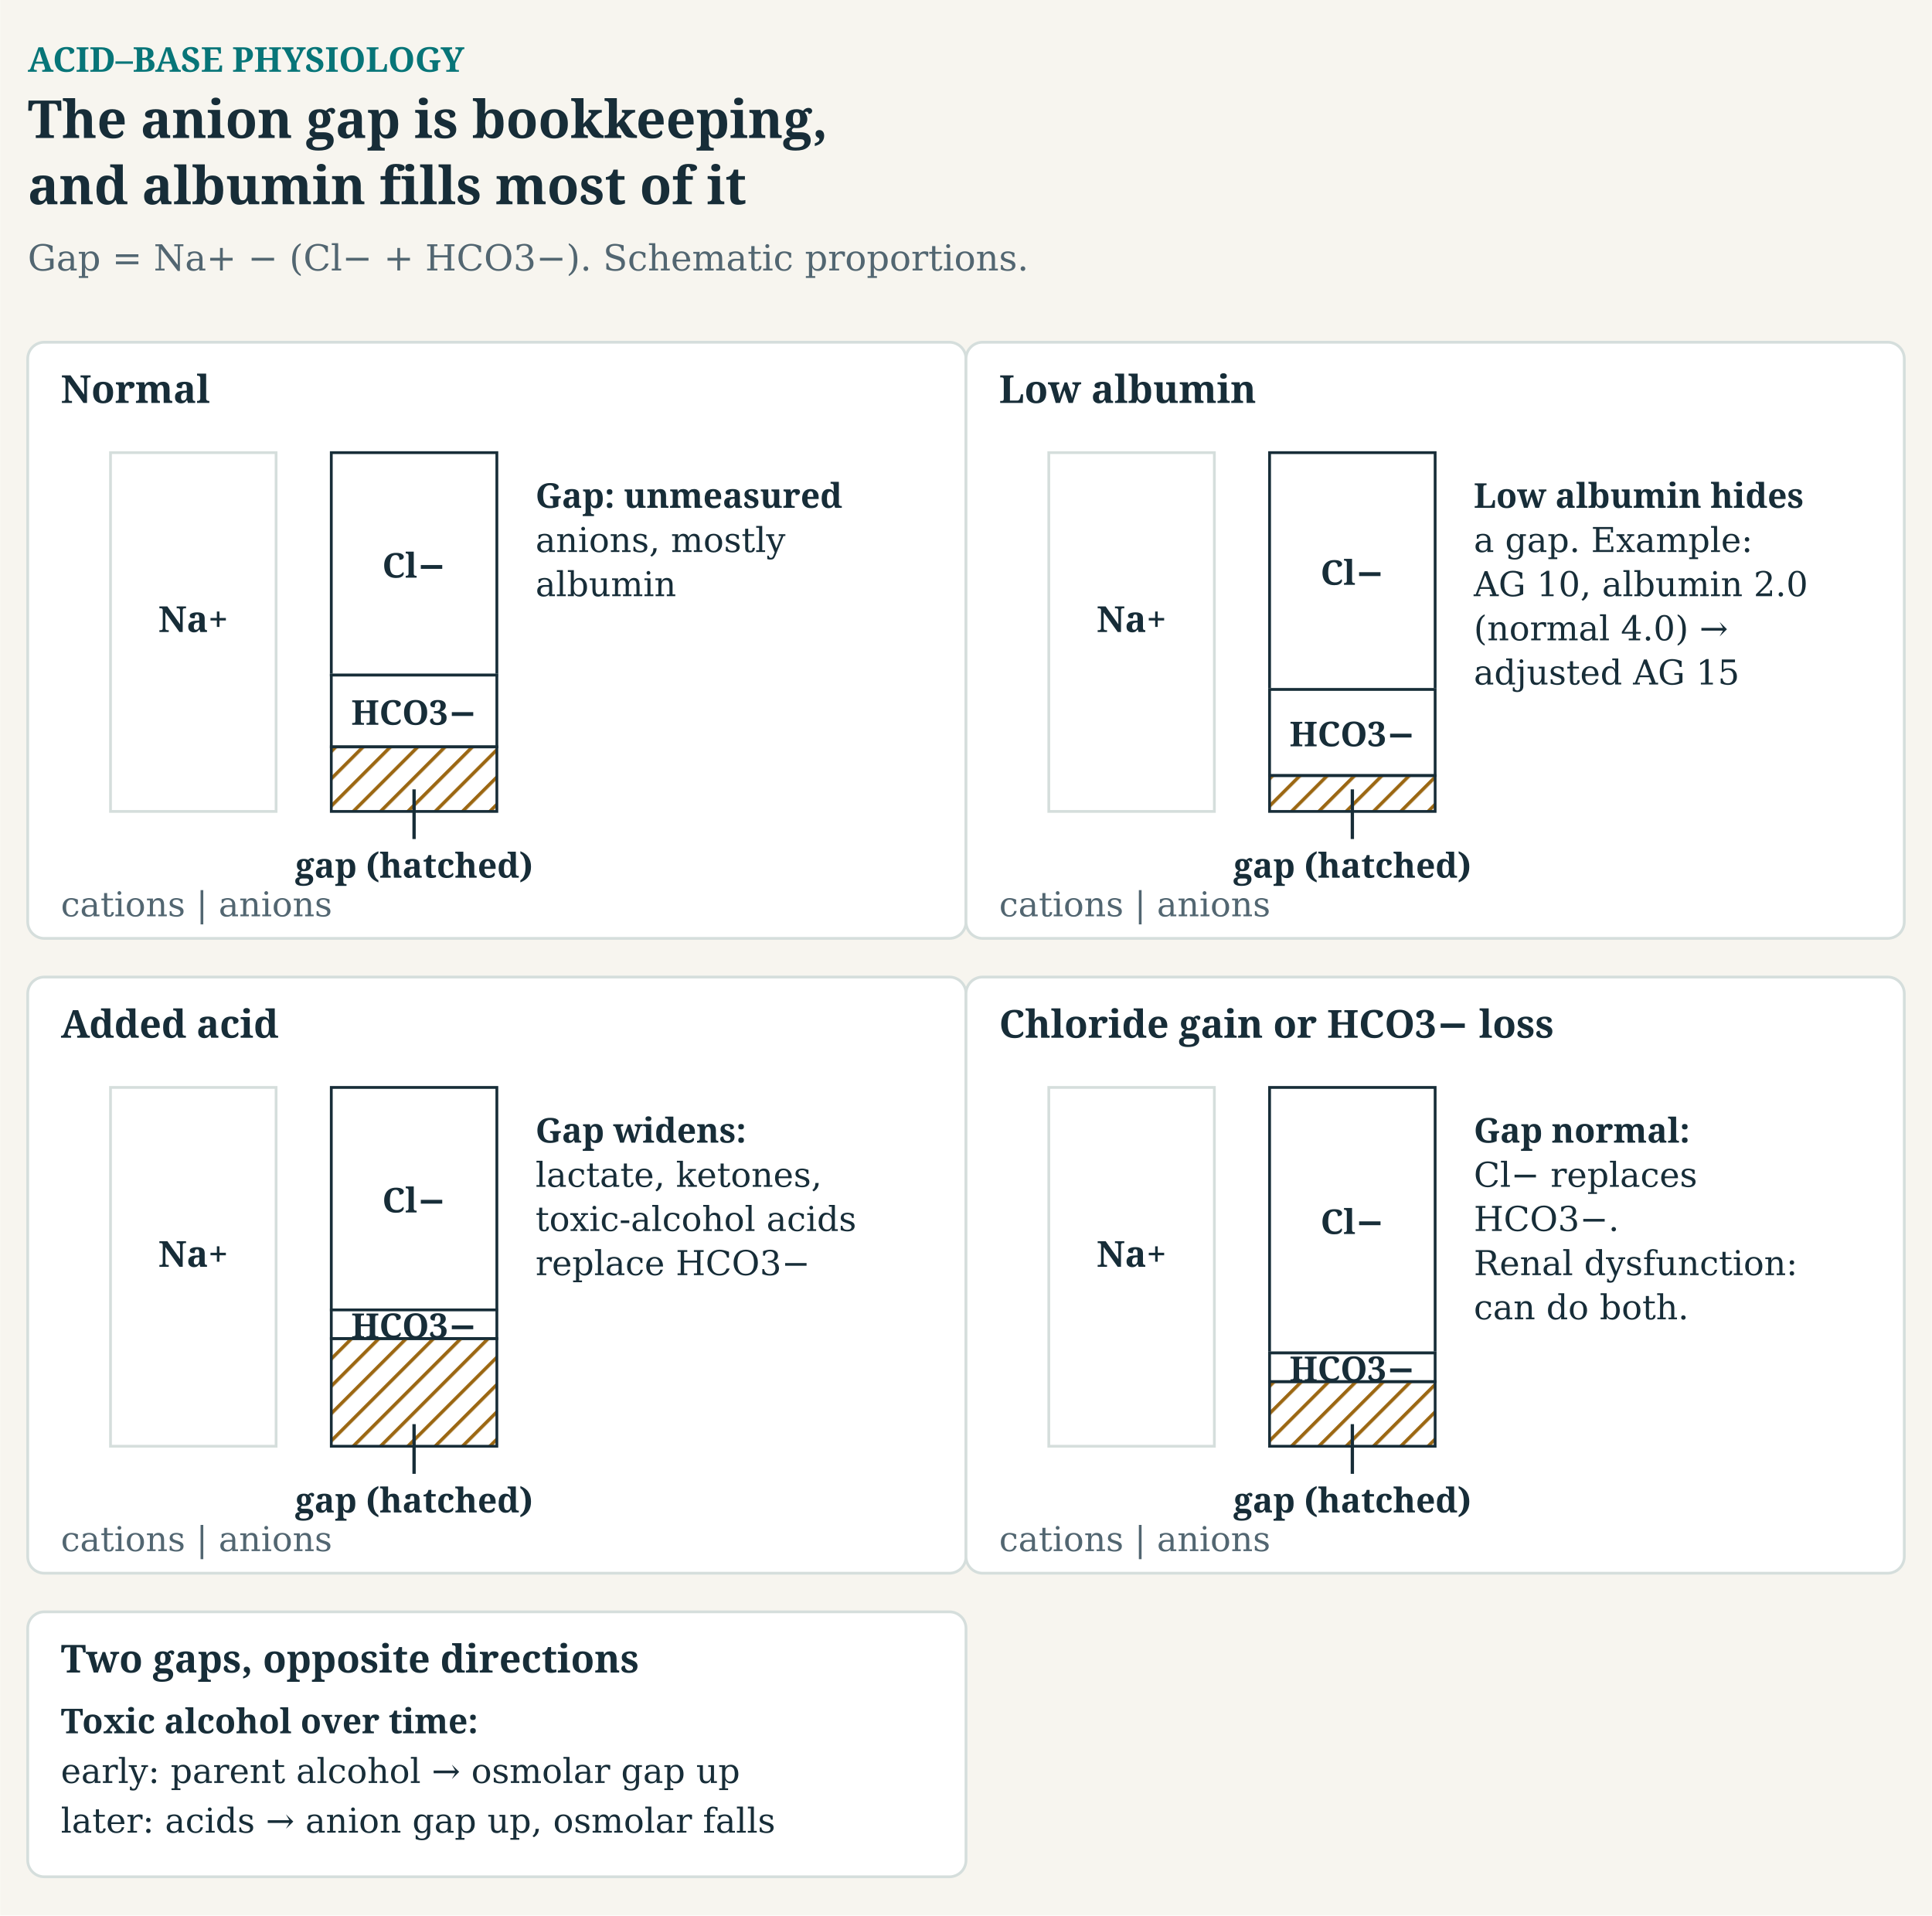
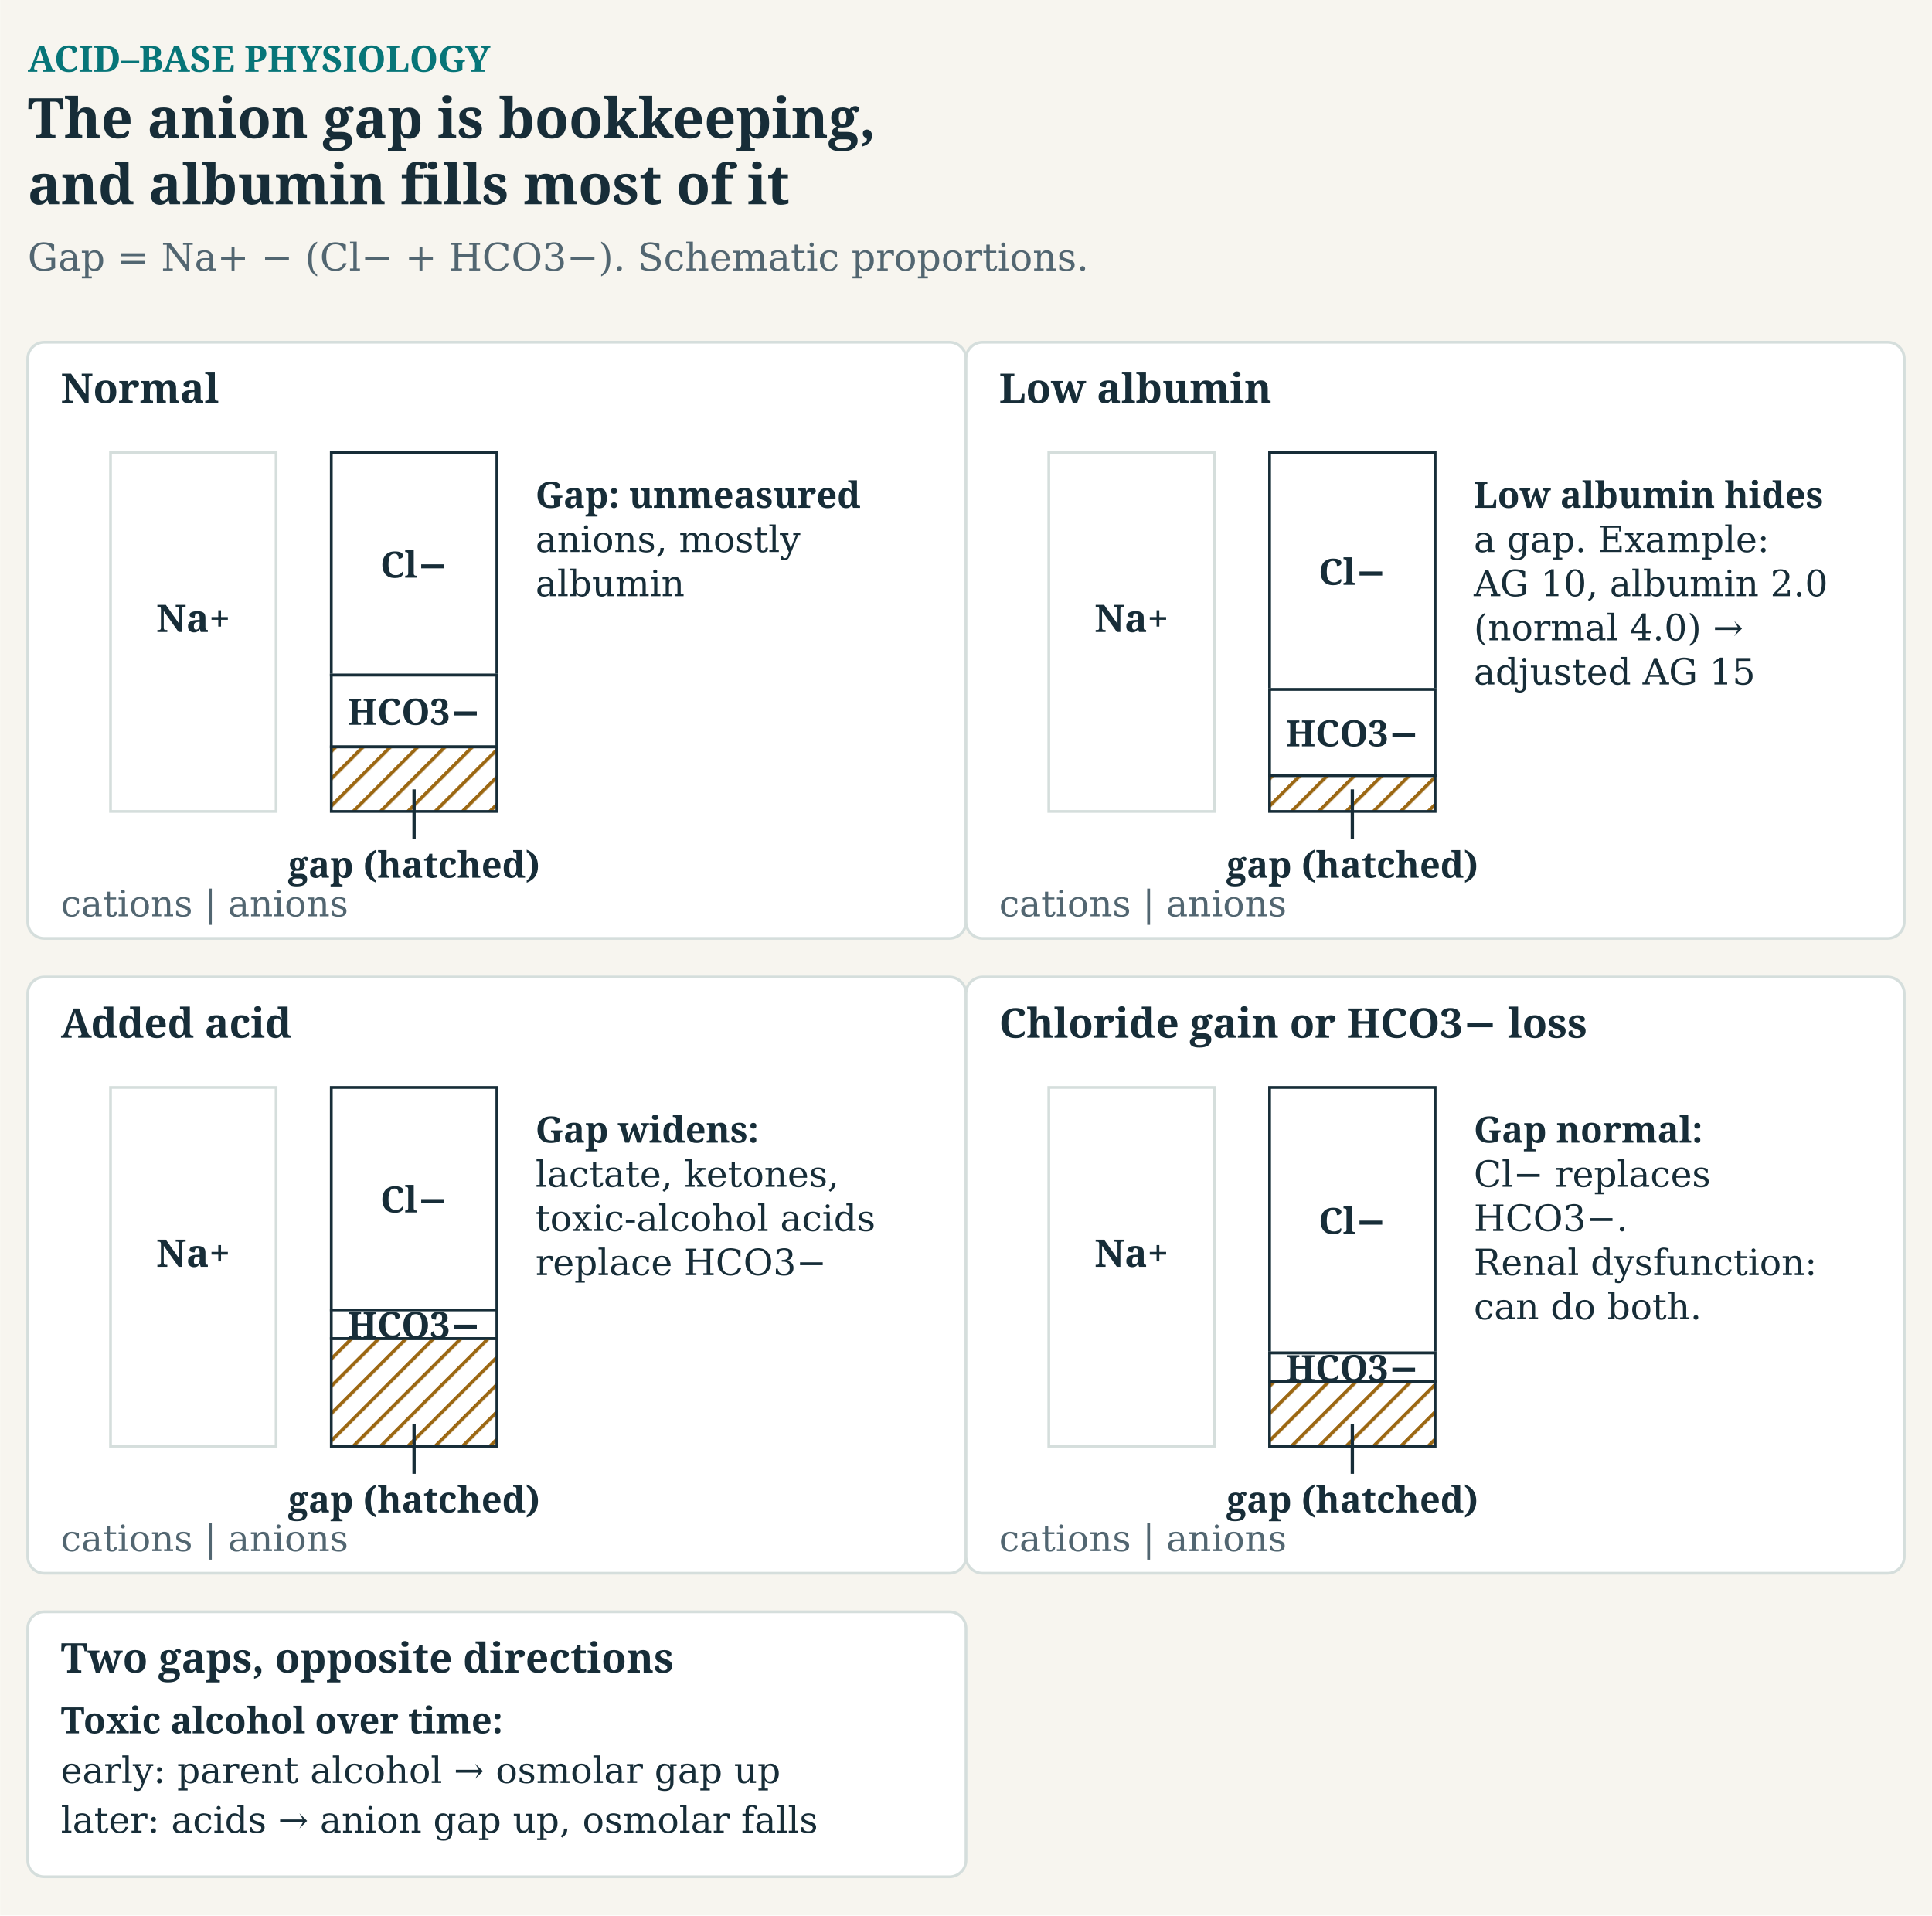
<svg xmlns="http://www.w3.org/2000/svg" class="diagram-print" viewBox="0 0 700 694" width="6.9in" height="6.84in" role="img" aria-labelledby="fig-r8-03-anion-gap-bookkeeping-print-title" aria-describedby="fig-r8-03-anion-gap-bookkeeping-print-desc">
  <style>text{font-family:Literata,'DejaVu Serif',Georgia,serif}text[font-weight='700']{font-family:Fraunces,Literata,Georgia,serif}.t-ink{fill:var(--fig-ink,#172d38)}.s-ink{stroke:var(--fig-ink,#172d38);fill:none}.f-ink{fill:var(--fig-ink,#172d38)}.t-muted{fill:var(--fig-muted,#526671)}.s-muted{stroke:var(--fig-muted,#526671);fill:none}.f-muted{fill:var(--fig-muted,#526671)}.t-teal{fill:var(--fig-teal,#077578)}.s-teal{stroke:var(--fig-teal,#077578);fill:none}.f-teal{fill:var(--fig-teal,#077578)}.t-red{fill:var(--fig-red,#af4639)}.s-red{stroke:var(--fig-red,#af4639);fill:none}.f-red{fill:var(--fig-red,#af4639)}.t-gold{fill:var(--fig-gold,#996613)}.s-gold{stroke:var(--fig-gold,#996613);fill:none}.f-gold{fill:var(--fig-gold,#996613)}.t-rule{fill:var(--fig-rule,#d5dedc)}.s-rule{stroke:var(--fig-rule,#d5dedc);fill:none}.f-rule{fill:var(--fig-rule,#d5dedc)}.bg{fill:var(--fig-canvas,#f7f5ef)}.pn{fill:var(--fig-panel,#ffffff);stroke:var(--fig-rule,#d5dedc)}.hatch{fill:url(#fig-r8-03-anion-gap-bookkeeping-print-h)}</style>
  <defs>
    <marker id="fig-r8-03-anion-gap-bookkeeping-print-ar" viewBox="0 0 10 10" refX="9" refY="5" markerWidth="7" markerHeight="7" orient="auto-start-reverse">
      <path d="M0,0L10,5L0,10z" class="f-ink" />
    </marker>
    <pattern id="fig-r8-03-anion-gap-bookkeeping-print-h" width="7" height="7" patternUnits="userSpaceOnUse" patternTransform="rotate(45)">
      <line x1="0" y1="0" x2="0" y2="7" class="s-gold" stroke-width="2.5" />
    </pattern>
  </defs>
  <rect class="bg" width="700" height="694" />
  <g transform="translate(10,10)">
-     <text x="0" y="16" font-size="12.4" text-anchor="start" font-weight="700" class="t-teal">ACID–BASE PHYSIOLOGY</text>
-     <text x="0" y="40" font-size="19" text-anchor="start" font-weight="700" class="t-ink">The anion gap is bookkeeping,</text>
-     <text x="0" y="64" font-size="19" text-anchor="start" font-weight="700" class="t-ink">and albumin fills most of it</text>
-     <text x="0" y="88" font-size="13" text-anchor="start" font-weight="400" class="t-muted">Gap = Na+ − (Cl− + HCO3−). Schematic proportions.</text>
+     <text x="0" y="16" font-size="13.14" text-anchor="start" font-weight="700" class="t-teal">ACID–BASE PHYSIOLOGY</text>
+     <text x="0" y="40" font-size="20.14" text-anchor="start" font-weight="700" class="t-ink">The anion gap is bookkeeping,</text>
+     <text x="0" y="64" font-size="20.14" text-anchor="start" font-weight="700" class="t-ink">and albumin fills most of it</text>
+     <text x="0" y="88" font-size="13.78" text-anchor="start" font-weight="400" class="t-muted">Gap = Na+ − (Cl− + HCO3−). Schematic proportions.</text>
  </g>
  <g transform="translate(10,124)">
    <rect x="0" y="0" width="340" height="216" rx="6" class="pn" />
-     <text x="12" y="22" font-size="14" text-anchor="start" font-weight="700" class="t-ink">Normal</text>
+     <text x="12" y="22" font-size="14.84" text-anchor="start" font-weight="700" class="t-ink">Normal</text>
    <rect x="30" y="40" width="60" height="130" rx="0" class="pn" />
-     <text x="60" y="105.0" font-size="13" text-anchor="middle" font-weight="700" class="t-ink">Na+</text>
+     <text x="60" y="105.0" font-size="13.78" text-anchor="middle" font-weight="700" class="t-ink">Na+</text>
    <rect x="110" y="40" width="60" height="80.6" rx="0" class="pn" />
    <rect x="110" y="40" width="60" height="80.6" rx="0" class="s-ink" />
-     <text x="140" y="85.3" font-size="12.4" text-anchor="middle" font-weight="700" class="t-ink">Cl−</text>
+     <text x="140" y="85.3" font-size="13.14" text-anchor="middle" font-weight="700" class="t-ink">Cl−</text>
    <rect x="110" y="120.6" width="60" height="26.0" rx="0" class="pn" />
    <rect x="110" y="120.6" width="60" height="26.0" rx="0" class="s-ink" />
-     <text x="140" y="138.6" font-size="12.4" text-anchor="middle" font-weight="700" class="t-ink">HCO3−</text>
+     <text x="140" y="138.6" font-size="13.14" text-anchor="middle" font-weight="700" class="t-ink">HCO3−</text>
    <rect x="110" y="146.6" width="60" height="23.4" rx="0" class="hatch" />
    <rect x="110" y="146.6" width="60" height="23.4" rx="0" class="s-ink" />
-     <text x="184" y="60" font-size="12.4" text-anchor="start" font-weight="700" class="t-ink">Gap: unmeasured</text>
-     <text x="184" y="76" font-size="12.4" text-anchor="start" font-weight="400" class="t-ink">anions, mostly</text>
-     <text x="184" y="92" font-size="12.4" text-anchor="start" font-weight="400" class="t-ink">albumin</text>
+     <text x="184" y="60" font-size="13.14" text-anchor="start" font-weight="700" class="t-ink">Gap: unmeasured</text>
+     <text x="184" y="76" font-size="13.14" text-anchor="start" font-weight="400" class="t-ink">anions, mostly</text>
+     <text x="184" y="92" font-size="13.14" text-anchor="start" font-weight="400" class="t-ink">albumin</text>
    <line x1="140" y1="162" x2="140" y2="180" class="s-ink" stroke-width="1.2" />
-     <text x="140" y="194" font-size="12.4" text-anchor="middle" font-weight="700" class="t-ink">gap (hatched)</text>
-     <text x="12" y="208" font-size="12.4" text-anchor="start" font-weight="400" class="t-muted">cations | anions</text>
+     <text x="140" y="194" font-size="13.14" text-anchor="middle" font-weight="700" class="t-ink">gap (hatched)</text>
+     <text x="12" y="208" font-size="13.14" text-anchor="start" font-weight="400" class="t-muted">cations | anions</text>
  </g>
  <g transform="translate(350,124)">
    <rect x="0" y="0" width="340" height="216" rx="6" class="pn" />
-     <text x="12" y="22" font-size="14" text-anchor="start" font-weight="700" class="t-ink">Low albumin</text>
+     <text x="12" y="22" font-size="14.84" text-anchor="start" font-weight="700" class="t-ink">Low albumin</text>
    <rect x="30" y="40" width="60" height="130" rx="0" class="pn" />
-     <text x="60" y="105.0" font-size="13" text-anchor="middle" font-weight="700" class="t-ink">Na+</text>
+     <text x="60" y="105.0" font-size="13.78" text-anchor="middle" font-weight="700" class="t-ink">Na+</text>
    <rect x="110" y="40" width="60" height="85.8" rx="0" class="pn" />
    <rect x="110" y="40" width="60" height="85.8" rx="0" class="s-ink" />
-     <text x="140" y="87.9" font-size="12.4" text-anchor="middle" font-weight="700" class="t-ink">Cl−</text>
+     <text x="140" y="87.9" font-size="13.14" text-anchor="middle" font-weight="700" class="t-ink">Cl−</text>
    <rect x="110" y="125.8" width="60" height="31.2" rx="0" class="pn" />
    <rect x="110" y="125.8" width="60" height="31.2" rx="0" class="s-ink" />
-     <text x="140" y="146.4" font-size="12.4" text-anchor="middle" font-weight="700" class="t-ink">HCO3−</text>
+     <text x="140" y="146.4" font-size="13.14" text-anchor="middle" font-weight="700" class="t-ink">HCO3−</text>
    <rect x="110" y="157.0" width="60" height="13.0" rx="0" class="hatch" />
    <rect x="110" y="157.0" width="60" height="13.0" rx="0" class="s-ink" />
-     <text x="184" y="60" font-size="12.4" text-anchor="start" font-weight="700" class="t-ink">Low albumin hides</text>
-     <text x="184" y="76" font-size="12.4" text-anchor="start" font-weight="400" class="t-ink">a gap. Example:</text>
-     <text x="184" y="92" font-size="12.4" text-anchor="start" font-weight="400" class="t-ink">AG 10, albumin 2.0</text>
-     <text x="184" y="108" font-size="12.4" text-anchor="start" font-weight="400" class="t-ink">(normal 4.0) →</text>
-     <text x="184" y="124" font-size="12.4" text-anchor="start" font-weight="400" class="t-ink">adjusted AG 15</text>
+     <text x="184" y="60" font-size="13.14" text-anchor="start" font-weight="700" class="t-ink">Low albumin hides</text>
+     <text x="184" y="76" font-size="13.14" text-anchor="start" font-weight="400" class="t-ink">a gap. Example:</text>
+     <text x="184" y="92" font-size="13.14" text-anchor="start" font-weight="400" class="t-ink">AG 10, albumin 2.0</text>
+     <text x="184" y="108" font-size="13.14" text-anchor="start" font-weight="400" class="t-ink">(normal 4.0) →</text>
+     <text x="184" y="124" font-size="13.14" text-anchor="start" font-weight="400" class="t-ink">adjusted AG 15</text>
    <line x1="140" y1="162" x2="140" y2="180" class="s-ink" stroke-width="1.2" />
-     <text x="140" y="194" font-size="12.4" text-anchor="middle" font-weight="700" class="t-ink">gap (hatched)</text>
-     <text x="12" y="208" font-size="12.4" text-anchor="start" font-weight="400" class="t-muted">cations | anions</text>
+     <text x="140" y="194" font-size="13.14" text-anchor="middle" font-weight="700" class="t-ink">gap (hatched)</text>
+     <text x="12" y="208" font-size="13.14" text-anchor="start" font-weight="400" class="t-muted">cations | anions</text>
  </g>
  <g transform="translate(10,354)">
    <rect x="0" y="0" width="340" height="216" rx="6" class="pn" />
-     <text x="12" y="22" font-size="14" text-anchor="start" font-weight="700" class="t-ink">Added acid</text>
+     <text x="12" y="22" font-size="14.84" text-anchor="start" font-weight="700" class="t-ink">Added acid</text>
    <rect x="30" y="40" width="60" height="130" rx="0" class="pn" />
-     <text x="60" y="105.0" font-size="13" text-anchor="middle" font-weight="700" class="t-ink">Na+</text>
+     <text x="60" y="105.0" font-size="13.78" text-anchor="middle" font-weight="700" class="t-ink">Na+</text>
    <rect x="110" y="40" width="60" height="80.6" rx="0" class="pn" />
    <rect x="110" y="40" width="60" height="80.6" rx="0" class="s-ink" />
-     <text x="140" y="85.3" font-size="12.4" text-anchor="middle" font-weight="700" class="t-ink">Cl−</text>
+     <text x="140" y="85.3" font-size="13.14" text-anchor="middle" font-weight="700" class="t-ink">Cl−</text>
    <rect x="110" y="120.6" width="60" height="10.4" rx="0" class="pn" />
    <rect x="110" y="120.6" width="60" height="10.4" rx="0" class="s-ink" />
-     <text x="140" y="130.8" font-size="12.4" text-anchor="middle" font-weight="700" class="t-ink">HCO3−</text>
+     <text x="140" y="130.8" font-size="13.14" text-anchor="middle" font-weight="700" class="t-ink">HCO3−</text>
    <rect x="110" y="131.0" width="60" height="39.0" rx="0" class="hatch" />
    <rect x="110" y="131.0" width="60" height="39.0" rx="0" class="s-ink" />
-     <text x="184" y="60" font-size="12.4" text-anchor="start" font-weight="700" class="t-ink">Gap widens:</text>
-     <text x="184" y="76" font-size="12.4" text-anchor="start" font-weight="400" class="t-ink">lactate, ketones,</text>
-     <text x="184" y="92" font-size="12.4" text-anchor="start" font-weight="400" class="t-ink">toxic-alcohol acids</text>
-     <text x="184" y="108" font-size="12.4" text-anchor="start" font-weight="400" class="t-ink">replace HCO3−</text>
+     <text x="184" y="60" font-size="13.14" text-anchor="start" font-weight="700" class="t-ink">Gap widens:</text>
+     <text x="184" y="76" font-size="13.14" text-anchor="start" font-weight="400" class="t-ink">lactate, ketones,</text>
+     <text x="184" y="92" font-size="13.14" text-anchor="start" font-weight="400" class="t-ink">toxic-alcohol acids</text>
+     <text x="184" y="108" font-size="13.14" text-anchor="start" font-weight="400" class="t-ink">replace HCO3−</text>
    <line x1="140" y1="162" x2="140" y2="180" class="s-ink" stroke-width="1.2" />
-     <text x="140" y="194" font-size="12.4" text-anchor="middle" font-weight="700" class="t-ink">gap (hatched)</text>
-     <text x="12" y="208" font-size="12.4" text-anchor="start" font-weight="400" class="t-muted">cations | anions</text>
+     <text x="140" y="194" font-size="13.14" text-anchor="middle" font-weight="700" class="t-ink">gap (hatched)</text>
+     <text x="12" y="208" font-size="13.14" text-anchor="start" font-weight="400" class="t-muted">cations | anions</text>
  </g>
  <g transform="translate(350,354)">
    <rect x="0" y="0" width="340" height="216" rx="6" class="pn" />
-     <text x="12" y="22" font-size="14" text-anchor="start" font-weight="700" class="t-ink">Chloride gain or HCO3− loss</text>
+     <text x="12" y="22" font-size="14.84" text-anchor="start" font-weight="700" class="t-ink">Chloride gain or HCO3− loss</text>
    <rect x="30" y="40" width="60" height="130" rx="0" class="pn" />
-     <text x="60" y="105.0" font-size="13" text-anchor="middle" font-weight="700" class="t-ink">Na+</text>
+     <text x="60" y="105.0" font-size="13.78" text-anchor="middle" font-weight="700" class="t-ink">Na+</text>
    <rect x="110" y="40" width="60" height="96.2" rx="0" class="pn" />
    <rect x="110" y="40" width="60" height="96.2" rx="0" class="s-ink" />
-     <text x="140" y="93.1" font-size="12.4" text-anchor="middle" font-weight="700" class="t-ink">Cl−</text>
+     <text x="140" y="93.1" font-size="13.14" text-anchor="middle" font-weight="700" class="t-ink">Cl−</text>
    <rect x="110" y="136.2" width="60" height="10.4" rx="0" class="pn" />
    <rect x="110" y="136.2" width="60" height="10.4" rx="0" class="s-ink" />
-     <text x="140" y="146.4" font-size="12.4" text-anchor="middle" font-weight="700" class="t-ink">HCO3−</text>
+     <text x="140" y="146.4" font-size="13.14" text-anchor="middle" font-weight="700" class="t-ink">HCO3−</text>
    <rect x="110" y="146.6" width="60" height="23.4" rx="0" class="hatch" />
    <rect x="110" y="146.6" width="60" height="23.4" rx="0" class="s-ink" />
-     <text x="184" y="60" font-size="12.4" text-anchor="start" font-weight="700" class="t-ink">Gap normal:</text>
-     <text x="184" y="76" font-size="12.4" text-anchor="start" font-weight="400" class="t-ink">Cl− replaces</text>
-     <text x="184" y="92" font-size="12.4" text-anchor="start" font-weight="400" class="t-ink">HCO3−.</text>
-     <text x="184" y="108" font-size="12.4" text-anchor="start" font-weight="400" class="t-ink">Renal dysfunction:</text>
-     <text x="184" y="124" font-size="12.4" text-anchor="start" font-weight="400" class="t-ink">can do both.</text>
+     <text x="184" y="60" font-size="13.14" text-anchor="start" font-weight="700" class="t-ink">Gap normal:</text>
+     <text x="184" y="76" font-size="13.14" text-anchor="start" font-weight="400" class="t-ink">Cl− replaces</text>
+     <text x="184" y="92" font-size="13.14" text-anchor="start" font-weight="400" class="t-ink">HCO3−.</text>
+     <text x="184" y="108" font-size="13.14" text-anchor="start" font-weight="400" class="t-ink">Renal dysfunction:</text>
+     <text x="184" y="124" font-size="13.14" text-anchor="start" font-weight="400" class="t-ink">can do both.</text>
    <line x1="140" y1="162" x2="140" y2="180" class="s-ink" stroke-width="1.2" />
-     <text x="140" y="194" font-size="12.4" text-anchor="middle" font-weight="700" class="t-ink">gap (hatched)</text>
-     <text x="12" y="208" font-size="12.4" text-anchor="start" font-weight="400" class="t-muted">cations | anions</text>
+     <text x="140" y="194" font-size="13.14" text-anchor="middle" font-weight="700" class="t-ink">gap (hatched)</text>
+     <text x="12" y="208" font-size="13.14" text-anchor="start" font-weight="400" class="t-muted">cations | anions</text>
  </g>
  <g transform="translate(10,584)">
    <rect x="0" y="0" width="340" height="96" rx="6" class="pn" />
-     <text x="12" y="22" font-size="14" text-anchor="start" font-weight="700" class="t-ink">Two gaps, opposite directions</text>
-     <text x="12" y="44" font-size="12.4" text-anchor="start" font-weight="700" class="t-ink">Toxic alcohol over time:</text>
-     <text x="12" y="62" font-size="12.4" text-anchor="start" font-weight="400" class="t-ink">early: parent alcohol → osmolar gap up</text>
-     <text x="12" y="80" font-size="12.4" text-anchor="start" font-weight="400" class="t-ink">later: acids → anion gap up, osmolar falls</text>
+     <text x="12" y="22" font-size="14.84" text-anchor="start" font-weight="700" class="t-ink">Two gaps, opposite directions</text>
+     <text x="12" y="44" font-size="13.14" text-anchor="start" font-weight="700" class="t-ink">Toxic alcohol over time:</text>
+     <text x="12" y="62" font-size="13.14" text-anchor="start" font-weight="400" class="t-ink">early: parent alcohol → osmolar gap up</text>
+     <text x="12" y="80" font-size="13.14" text-anchor="start" font-weight="400" class="t-ink">later: acids → anion gap up, osmolar falls</text>
  </g>
</svg>
